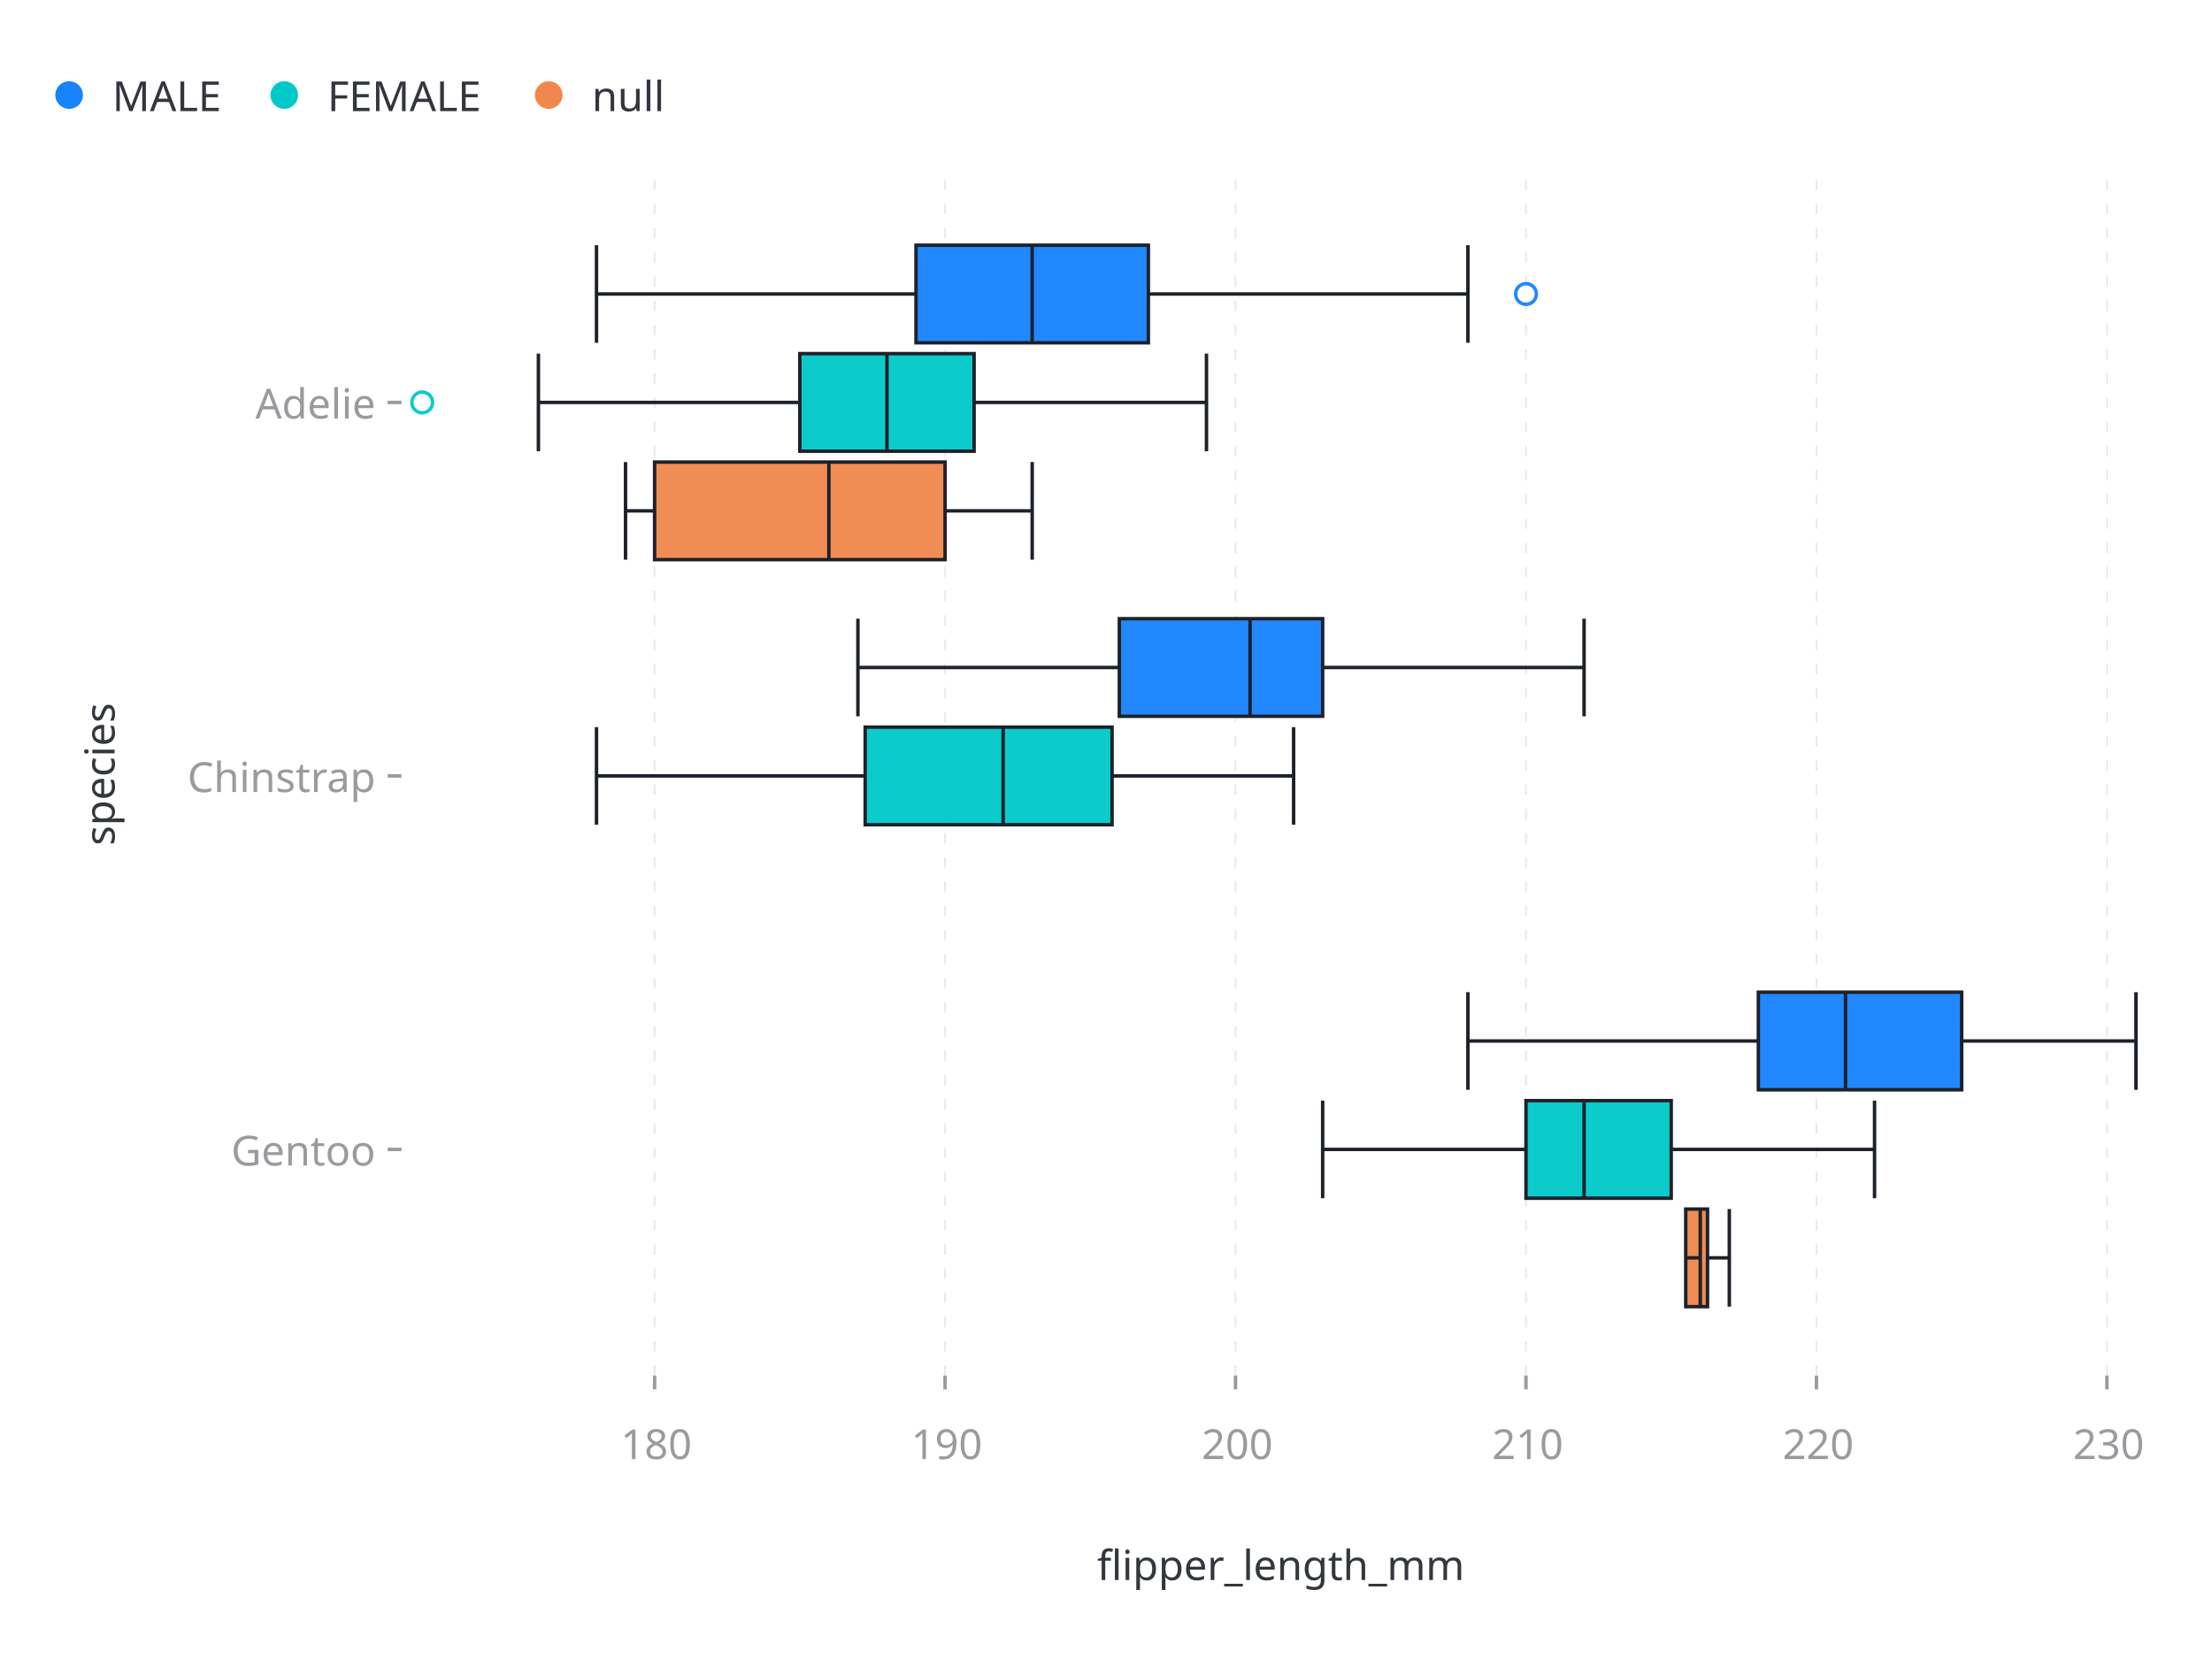
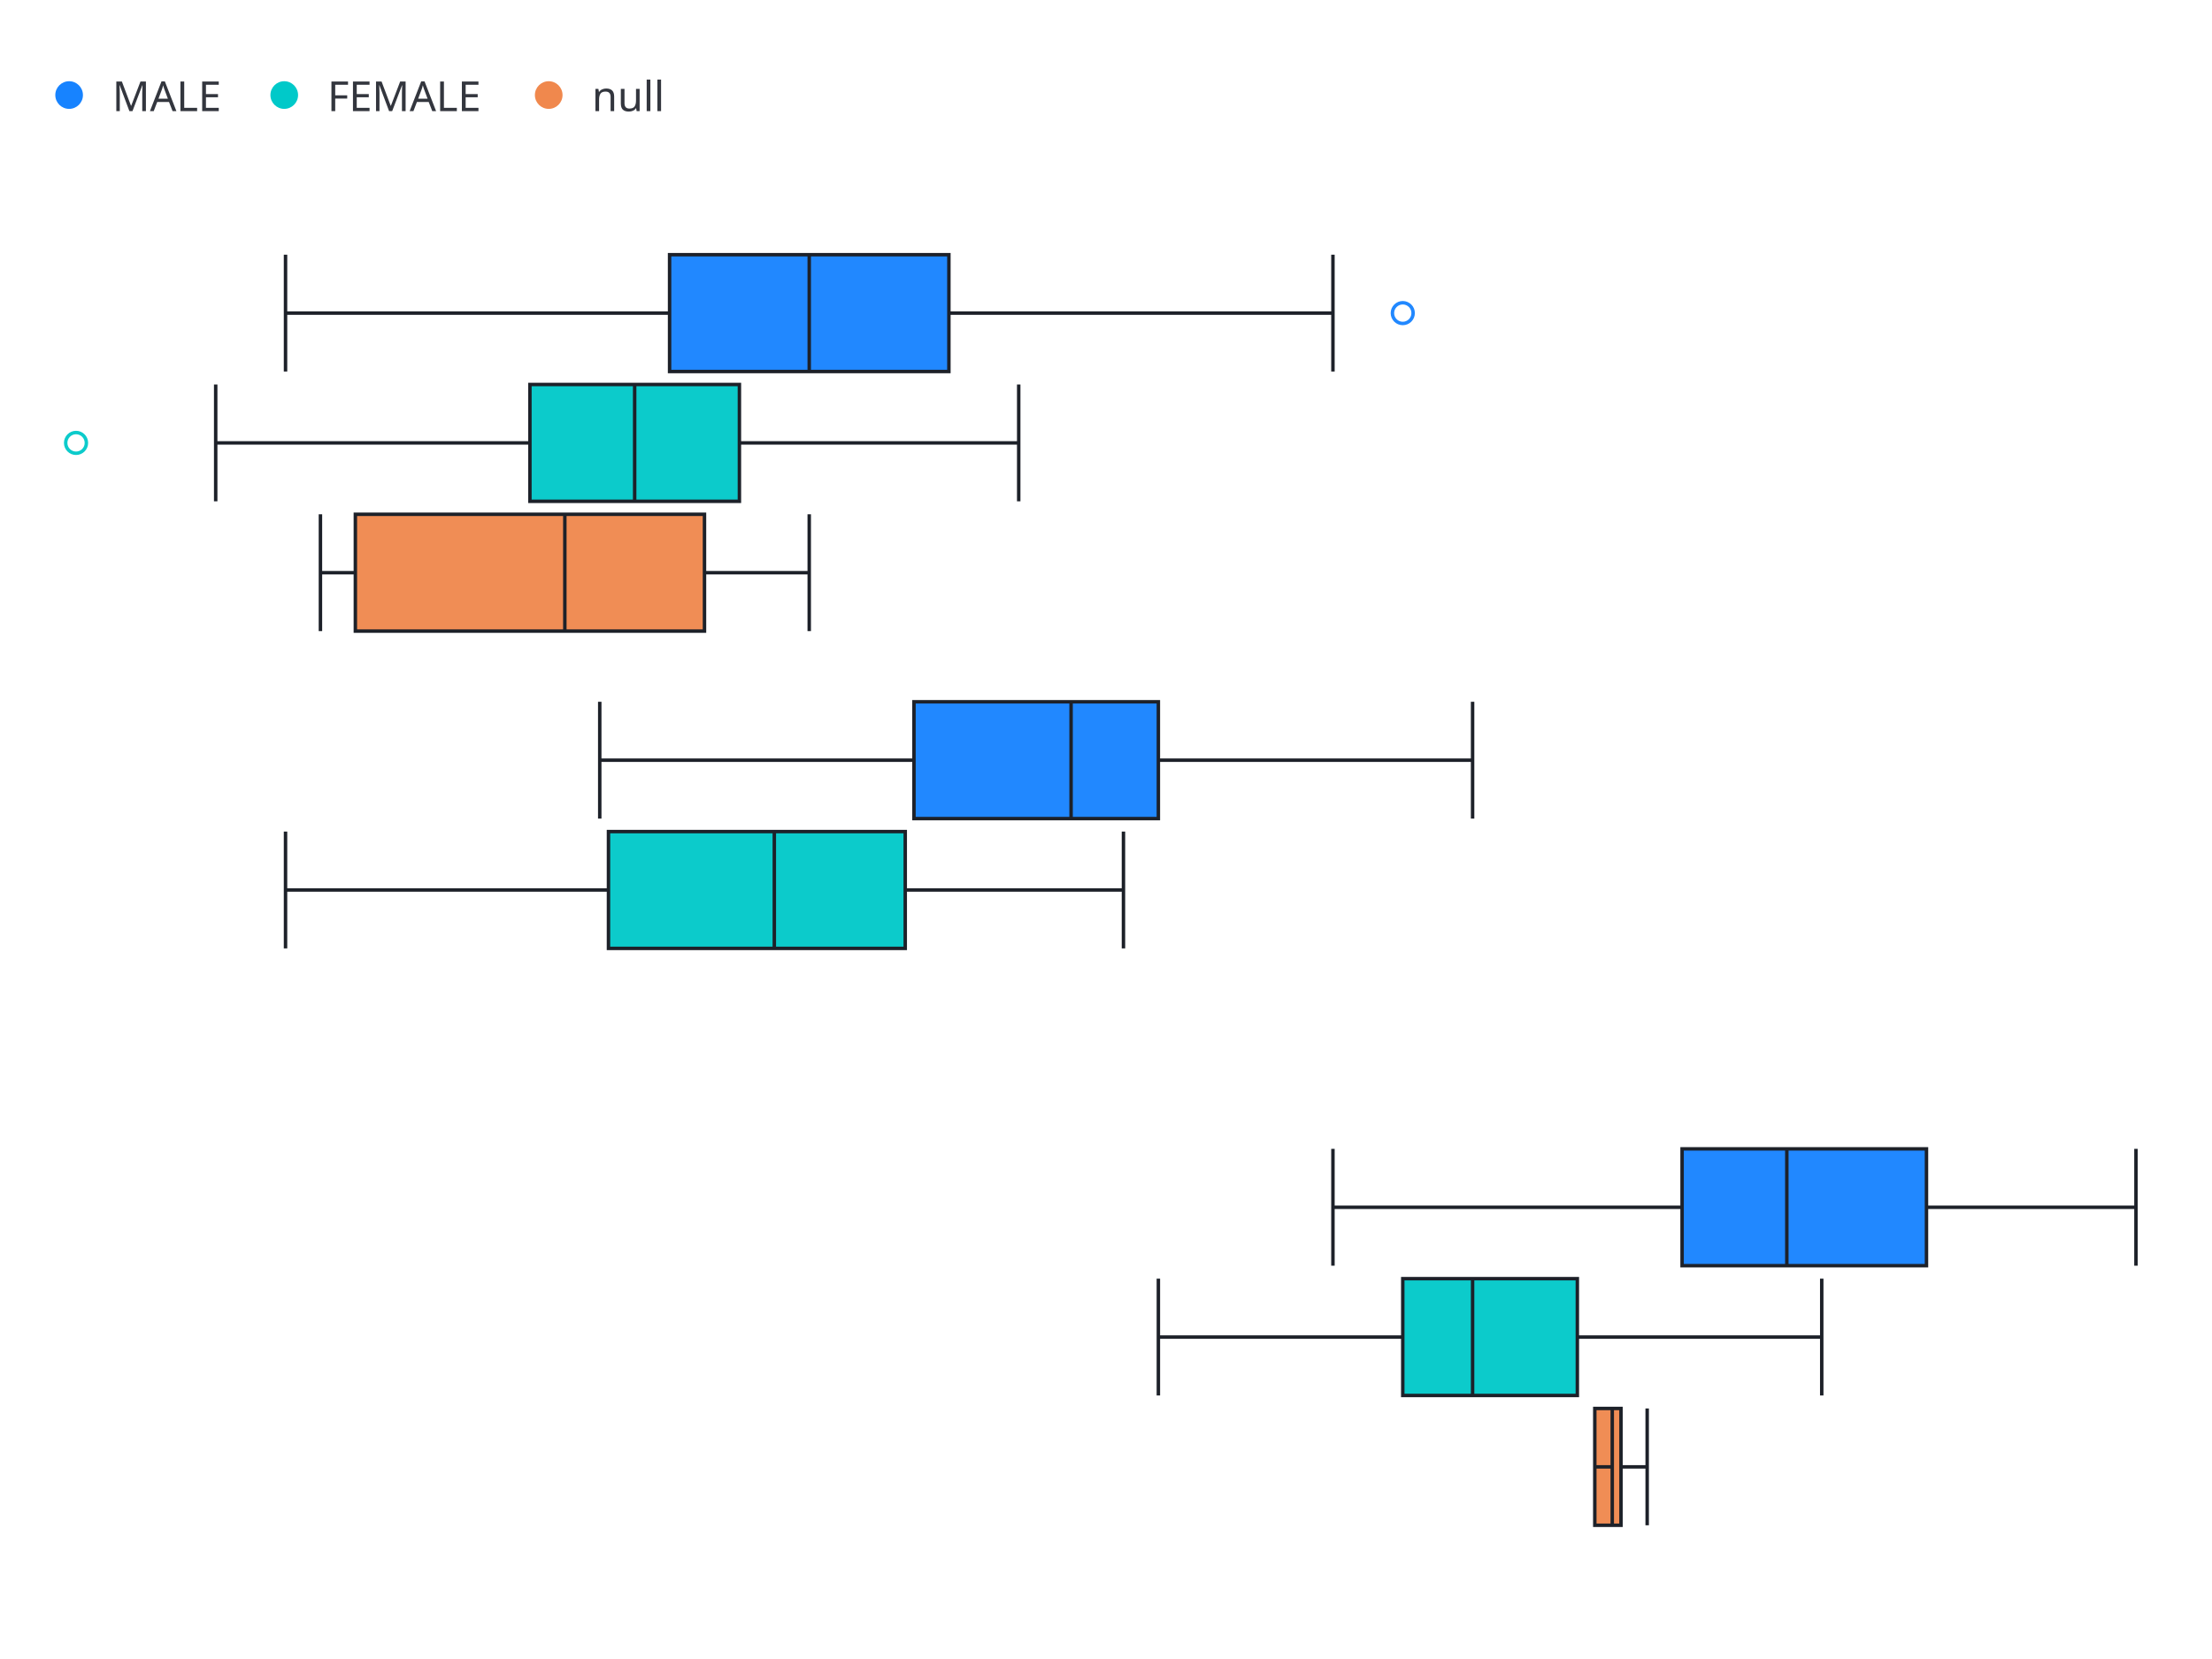
<svg xmlns="http://www.w3.org/2000/svg" width="640" height="480" style="background: transparent;" color-interpolation-filters="sRGB">
  <defs>
-     <clipPath transform="matrix(1,0,0,1,-16,-16)" id="clip-path-64-30">
-       <use href="#g-svg-64" transform="matrix(1,0,0,1,16,16)" />
+     <clipPath transform="matrix(1,0,0,1,-16,-16)" id="clip-path-51-17">
+       <use href="#g-svg-51" transform="matrix(1,0,0,1,16,16)" />
    </clipPath>
  </defs>
  <g id="g-svg-camera" transform="matrix(1,0,0,1,0,0)">
    <g id="g-root" fill="none" transform="matrix(1,0,0,1,0,0)">
-       <g id="g-svg-15" fill="none" transform="matrix(1,0,0,1,0,0)" class="view">
+       <g id="g-svg-4" fill="none" transform="matrix(1,0,0,1,0,0)" class="view">
        <g transform="matrix(1,0,0,1,0,0)">
-           <path id="g-svg-16" fill="rgba(0,0,0,0)" class="area" d="M 0,0 l 640,0 l 0,480 l-640 0 z" width="640" height="480" />
+           <path id="g-svg-5" fill="rgba(0,0,0,0)" class="area" d="M 0,0 l 640,0 l 0,480 l-640 0 z" width="640" height="480" />
        </g>
        <g transform="matrix(1,0,0,1,16,16)">
-           <path id="g-svg-17" fill="rgba(0,0,0,0)" class="area" d="M 0,0 l 608,0 l 0,448 l-608 0 z" width="608" height="448" />
+           <path id="g-svg-6" fill="rgba(0,0,0,0)" class="area" d="M 0,0 l 608,0 l 0,448 l-608 0 z" width="608" height="448" />
        </g>
-         <g transform="matrix(1,0,0,1,116.16,51)">
-           <path id="g-svg-18" fill="rgba(0,0,0,0)" class="area" d="M 0,0 l 507.84,0 l 0,347 l-507.84 0 z" width="507.84" height="347" />
+         <g transform="matrix(1,0,0,1,16,51)">
+           <path id="g-svg-7" fill="rgba(0,0,0,0)" class="area" d="M 0,0 l 608,0 l 0,413 l-608 0 z" width="608" height="413" />
        </g>
-         <g transform="matrix(1,0,0,1,122.16,57)">
-           <path id="g-svg-19" fill="rgba(0,0,0,0)" class="area" d="M 0,0 l 495.84,0 l 0,335 l-495.84 0 z" width="495.84" height="335" />
+         <g transform="matrix(1,0,0,1,22,57)">
+           <path id="g-svg-8" fill="rgba(0,0,0,0)" class="area" d="M 0,0 l 596,0 l 0,401 l-596 0 z" width="596" height="401" />
        </g>
-         <g id="g-svg-20" fill="none" transform="matrix(1,0,0,1,0,0)" class="component">
-           <g id="g-svg-23" fill="none" width="608" height="23" transform="matrix(1,0,0,1,16,16)">
-             <g id="g-svg-24" fill="none" class="legend-category" width="188.4" height="23" transform="matrix(1,0,0,1,0,0)">
-               <g id="g-svg-25" fill="none" transform="matrix(1,0,0,1,0,0)" class="legend-title-group">
-                 <g id="g-svg-26" fill="none" width="188.4" height="23" transform="matrix(1,0,0,1,0,0)" class="legend-title" />
+         <g id="g-svg-9" fill="none" transform="matrix(1,0,0,1,0,0)" class="component">
+           <g id="g-svg-10" fill="none" width="608" height="23" transform="matrix(1,0,0,1,16,16)">
+             <g id="g-svg-11" fill="none" class="legend-category" width="188.4" height="23" transform="matrix(1,0,0,1,0,0)">
+               <g id="g-svg-12" fill="none" transform="matrix(1,0,0,1,0,0)" class="legend-title-group">
+                 <g id="g-svg-13" fill="none" width="188.4" height="23" transform="matrix(1,0,0,1,0,0)" class="legend-title" />
              </g>
-               <g id="g-svg-27" fill="none" transform="matrix(1,0,0,1,0,0)" class="legend-items-group">
-                 <g id="g-svg-28" fill="none" width="188.4" height="23" transform="matrix(1,0,0,1,0,0)" class="legend-items">
-                   <g id="g-svg-29" fill="none" transform="matrix(1,0,0,1,0,0)" class="items-navigator">
-                     <g id="g-svg-30" fill="none" class="navigator-content-group" transform="matrix(1,0,0,1,0,0)" clip-path="url(#clip-path-64-30)">
-                       <g id="g-svg-31" fill="none" class="navigator-play-window" transform="matrix(1,0,0,1,0,0)">
-                         <g id="g-svg-57" fill="none" class="items-item-page" transform="matrix(1,0,0,1,0,0)">
-                           <g id="g-svg-33" fill="none" transform="matrix(1,0,0,1,0,0)" class="items-item" width="50.24" height="23">
-                             <g id="g-svg-39" fill="none" transform="matrix(1,0,0,1,0,0)" class="legend-category-item-background-group">
+               <g id="g-svg-14" fill="none" transform="matrix(1,0,0,1,0,0)" class="legend-items-group">
+                 <g id="g-svg-15" fill="none" width="188.4" height="23" transform="matrix(1,0,0,1,0,0)" class="legend-items">
+                   <g id="g-svg-16" fill="none" transform="matrix(1,0,0,1,0,0)" class="items-navigator">
+                     <g id="g-svg-17" fill="none" class="navigator-content-group" transform="matrix(1,0,0,1,0,0)" clip-path="url(#clip-path-51-17)">
+                       <g id="g-svg-18" fill="none" class="navigator-play-window" transform="matrix(1,0,0,1,0,0)">
+                         <g id="g-svg-44" fill="none" class="items-item-page" transform="matrix(1,0,0,1,0,0)">
+                           <g id="g-svg-20" fill="none" transform="matrix(1,0,0,1,0,0)" class="items-item" width="50.24" height="23">
+                             <g id="g-svg-26" fill="none" transform="matrix(1,0,0,1,0,0)" class="legend-category-item-background-group">
                              <g transform="matrix(1,0,0,1,0,0)">
-                                 <path id="g-svg-40" fill="rgba(0,0,0,0)" class="legend-category-item-background" d="M 0,0 l 50.24,0 l 0,23 l-50.24 0 z" width="50.24" height="23" visibility="visible" />
+                                 <path id="g-svg-27" fill="rgba(0,0,0,0)" class="legend-category-item-background" d="M 0,0 l 50.24,0 l 0,23 l-50.24 0 z" width="50.24" height="23" visibility="visible" />
                              </g>
                            </g>
-                             <g id="g-svg-34" fill="none" transform="matrix(0.5,0,0,0.5,4,11.5)" class="legend-category-item-marker-group">
+                             <g id="g-svg-21" fill="none" transform="matrix(0.5,0,0,0.5,4,11.5)" class="legend-category-item-marker-group">
                              <g transform="matrix(1,0,0,1,-8,-8)">
-                                 <path id="g-svg-35" fill="rgba(23,131,255,1)" d="M 0,8 A 8 8 0 1 0 16 8 A 8 8 0 1 0 0 8 Z" stroke-width="0" class="legend-category-item-marker" visibility="visible" />
+                                 <path id="g-svg-22" fill="rgba(23,131,255,1)" d="M 0,8 A 8 8 0 1 0 16 8 A 8 8 0 1 0 0 8 Z" stroke-width="0" class="legend-category-item-marker" visibility="visible" />
                              </g>
                            </g>
-                             <g id="g-svg-36" fill="none" transform="matrix(1,0,0,1,16,11.5)" class="legend-category-item-label-group">
+                             <g id="g-svg-23" fill="none" transform="matrix(1,0,0,1,16,11.5)" class="legend-category-item-label-group">
                              <g transform="matrix(1,0,0,1,0,0)">
-                                 <text id="g-svg-37" fill="rgba(29,33,41,1)" dominant-baseline="central" paint-order="stroke" dx="0.5" font-family="sans-serif" font-size="12" font-style="normal" font-variant="normal" font-weight="normal" stroke-width="1" text-anchor="left" class="legend-category-item-label" fill-opacity="0.9" visibility="visible">
+                                 <text id="g-svg-24" fill="rgba(29,33,41,1)" dominant-baseline="central" paint-order="stroke" dx="0.5" font-family="sans-serif" font-size="12" font-style="normal" font-variant="normal" font-weight="normal" stroke-width="1" text-anchor="left" class="legend-category-item-label" fill-opacity="0.9" visibility="visible">
                                  MALE
                                </text>
                              </g>
                            </g>
-                             <g id="g-svg-38" fill="none" transform="matrix(1,0,0,1,0,0)" class="legend-category-item-value-group" />
+                             <g id="g-svg-25" fill="none" transform="matrix(1,0,0,1,0,0)" class="legend-category-item-value-group" />
                          </g>
-                           <g id="g-svg-41" fill="none" transform="matrix(1,0,0,1,62.24,0)" class="items-item" width="64.52" height="23">
-                             <g id="g-svg-47" fill="none" transform="matrix(1,0,0,1,0,0)" class="legend-category-item-background-group">
+                           <g id="g-svg-28" fill="none" transform="matrix(1,0,0,1,62.24,0)" class="items-item" width="64.52" height="23">
+                             <g id="g-svg-34" fill="none" transform="matrix(1,0,0,1,0,0)" class="legend-category-item-background-group">
                              <g transform="matrix(1,0,0,1,0,0)">
-                                 <path id="g-svg-48" fill="rgba(0,0,0,0)" class="legend-category-item-background" d="M 0,0 l 64.52,0 l 0,23 l-64.52 0 z" width="64.52" height="23" visibility="visible" />
+                                 <path id="g-svg-35" fill="rgba(0,0,0,0)" class="legend-category-item-background" d="M 0,0 l 64.52,0 l 0,23 l-64.52 0 z" width="64.52" height="23" visibility="visible" />
                              </g>
                            </g>
-                             <g id="g-svg-42" fill="none" transform="matrix(0.5,0,0,0.5,4,11.5)" class="legend-category-item-marker-group">
+                             <g id="g-svg-29" fill="none" transform="matrix(0.5,0,0,0.5,4,11.5)" class="legend-category-item-marker-group">
                              <g transform="matrix(1,0,0,1,-8,-8)">
-                                 <path id="g-svg-43" fill="rgba(0,201,201,1)" d="M 0,8 A 8 8 0 1 0 16 8 A 8 8 0 1 0 0 8 Z" stroke-width="0" class="legend-category-item-marker" visibility="visible" />
+                                 <path id="g-svg-30" fill="rgba(0,201,201,1)" d="M 0,8 A 8 8 0 1 0 16 8 A 8 8 0 1 0 0 8 Z" stroke-width="0" class="legend-category-item-marker" visibility="visible" />
                              </g>
                            </g>
-                             <g id="g-svg-44" fill="none" transform="matrix(1,0,0,1,16,11.5)" class="legend-category-item-label-group">
+                             <g id="g-svg-31" fill="none" transform="matrix(1,0,0,1,16,11.5)" class="legend-category-item-label-group">
                              <g transform="matrix(1,0,0,1,0,0)">
-                                 <text id="g-svg-45" fill="rgba(29,33,41,1)" dominant-baseline="central" paint-order="stroke" dx="0.5" font-family="sans-serif" font-size="12" font-style="normal" font-variant="normal" font-weight="normal" stroke-width="1" text-anchor="left" class="legend-category-item-label" fill-opacity="0.9" visibility="visible">
+                                 <text id="g-svg-32" fill="rgba(29,33,41,1)" dominant-baseline="central" paint-order="stroke" dx="0.5" font-family="sans-serif" font-size="12" font-style="normal" font-variant="normal" font-weight="normal" stroke-width="1" text-anchor="left" class="legend-category-item-label" fill-opacity="0.9" visibility="visible">
                                  FEMALE
                                </text>
                              </g>
                            </g>
-                             <g id="g-svg-46" fill="none" transform="matrix(1,0,0,1,0,0)" class="legend-category-item-value-group" />
+                             <g id="g-svg-33" fill="none" transform="matrix(1,0,0,1,0,0)" class="legend-category-item-value-group" />
                          </g>
-                           <g id="g-svg-49" fill="none" transform="matrix(1,0,0,1,138.76,0)" class="items-item" width="37.64" height="23">
-                             <g id="g-svg-55" fill="none" transform="matrix(1,0,0,1,0,0)" class="legend-category-item-background-group">
+                           <g id="g-svg-36" fill="none" transform="matrix(1,0,0,1,138.76,0)" class="items-item" width="37.64" height="23">
+                             <g id="g-svg-42" fill="none" transform="matrix(1,0,0,1,0,0)" class="legend-category-item-background-group">
                              <g transform="matrix(1,0,0,1,0,0)">
-                                 <path id="g-svg-56" fill="rgba(0,0,0,0)" class="legend-category-item-background" d="M 0,0 l 37.64,0 l 0,23 l-37.64 0 z" width="37.64" height="23" visibility="visible" />
+                                 <path id="g-svg-43" fill="rgba(0,0,0,0)" class="legend-category-item-background" d="M 0,0 l 37.64,0 l 0,23 l-37.64 0 z" width="37.64" height="23" visibility="visible" />
                              </g>
                            </g>
-                             <g id="g-svg-50" fill="none" transform="matrix(0.5,0,0,0.5,4,11.5)" class="legend-category-item-marker-group">
+                             <g id="g-svg-37" fill="none" transform="matrix(0.5,0,0,0.5,4,11.5)" class="legend-category-item-marker-group">
                              <g transform="matrix(1,0,0,1,-8,-8)">
-                                 <path id="g-svg-51" fill="rgba(240,136,77,1)" d="M 0,8 A 8 8 0 1 0 16 8 A 8 8 0 1 0 0 8 Z" stroke-width="0" class="legend-category-item-marker" visibility="visible" />
+                                 <path id="g-svg-38" fill="rgba(240,136,77,1)" d="M 0,8 A 8 8 0 1 0 16 8 A 8 8 0 1 0 0 8 Z" stroke-width="0" class="legend-category-item-marker" visibility="visible" />
                              </g>
                            </g>
-                             <g id="g-svg-52" fill="none" transform="matrix(1,0,0,1,16,11.5)" class="legend-category-item-label-group">
+                             <g id="g-svg-39" fill="none" transform="matrix(1,0,0,1,16,11.5)" class="legend-category-item-label-group">
                              <g transform="matrix(1,0,0,1,0,0)">
-                                 <text id="g-svg-53" fill="rgba(29,33,41,1)" dominant-baseline="central" paint-order="stroke" dx="0.5" font-family="sans-serif" font-size="12" font-style="normal" font-variant="normal" font-weight="normal" stroke-width="1" text-anchor="left" class="legend-category-item-label" fill-opacity="0.9" visibility="visible">
+                                 <text id="g-svg-40" fill="rgba(29,33,41,1)" dominant-baseline="central" paint-order="stroke" dx="0.5" font-family="sans-serif" font-size="12" font-style="normal" font-variant="normal" font-weight="normal" stroke-width="1" text-anchor="left" class="legend-category-item-label" fill-opacity="0.9" visibility="visible">
                                  null
                                </text>
                              </g>
                            </g>
-                             <g id="g-svg-54" fill="none" transform="matrix(1,0,0,1,0,0)" class="legend-category-item-value-group" />
+                             <g id="g-svg-41" fill="none" transform="matrix(1,0,0,1,0,0)" class="legend-category-item-value-group" />
                          </g>
                        </g>
                      </g>
                    </g>
-                     <g id="g-svg-32" fill="none" transform="matrix(1,0,0,1,0,0)" class="navigator-controller" />
+                     <g id="g-svg-19" fill="none" transform="matrix(1,0,0,1,0,0)" class="navigator-controller" />
                    <g transform="matrix(1,0,0,1,0,0)">
-                       <path id="g-svg-64" fill="none" d="M 0,0 l 176.4,0 l 0,23 l-176.4 0 z" class="navigator-clip-path" width="176.4" height="23" />
+                       <path id="g-svg-51" fill="none" d="M 0,0 l 176.4,0 l 0,23 l-176.4 0 z" class="navigator-clip-path" width="176.4" height="23" />
                    </g>
                  </g>
                </g>
              </g>
            </g>
          </g>
        </g>
-         <g id="g-svg-21" fill="none" transform="matrix(1,0,0,1,0,0)" class="component">
-           <g id="g-svg-65" fill="none" class="axis" transform="matrix(1,0,0,1,0,0)">
-             <g id="g-svg-66" fill="none" transform="matrix(1,0,0,1,0,0)" class="axis-grid-group" />
-             <g id="g-svg-67" fill="none" transform="matrix(1,0,0,1,0,0)" class="axis-main-group">
-               <g id="g-svg-68" fill="none" transform="matrix(1,0,0,1,0,0)" class="axis-line-group">
-                 <g transform="matrix(1,0,0,1,116.16,51)">
-                   <line id="g-svg-69" fill="none" x1="0" y1="347" x2="0" y2="0" class="axis-line axis-line" stroke-width="0.5" stroke="rgba(29,33,41,1)" stroke-opacity="0.45" opacity="0" />
-                 </g>
-               </g>
-               <g id="g-svg-70" fill="none" transform="matrix(1,0,0,1,0,0)" class="axis-tick-group">
-                 <g id="g-svg-71" fill="none" transform="matrix(1,0,0,1,116.16,116.4355)" class="axis-tick">
-                   <g transform="matrix(1,0,0,1,-4,0)">
-                     <line id="g-svg-74" fill="none" x1="4" y1="0" x2="0" y2="0" class="axis-tick-item" stroke-width="1" stroke="rgba(29,33,41,1)" opacity="0.45" />
-                   </g>
-                 </g>
-                 <g id="g-svg-72" fill="none" transform="matrix(1,0,0,1,116.16,224.5)" class="axis-tick">
-                   <g transform="matrix(1,0,0,1,-4,0)">
-                     <line id="g-svg-75" fill="none" x1="4" y1="0" x2="0" y2="0" class="axis-tick-item" stroke-width="1" stroke="rgba(29,33,41,1)" opacity="0.45" />
-                   </g>
-                 </g>
-                 <g id="g-svg-73" fill="none" transform="matrix(1,0,0,1,116.16,332.5645)" class="axis-tick">
-                   <g transform="matrix(1,0,0,1,-4,0)">
-                     <line id="g-svg-76" fill="none" x1="4" y1="0" x2="0" y2="0" class="axis-tick-item" stroke-width="1" stroke="rgba(29,33,41,1)" opacity="0.45" />
-                   </g>
-                 </g>
-               </g>
-               <g id="g-svg-77" fill="none" transform="matrix(1,0,0,1,0,0)" class="axis-label-group">
-                 <g id="g-svg-78" fill="none" transform="matrix(1,0,0,1,108.16,116.4355)" class="axis-label">
-                   <g transform="matrix(1,0,0,1,0,0)">
-                     <text id="g-svg-81" fill="rgba(29,33,41,1)" dominant-baseline="central" paint-order="stroke" dx="0.5" font-family="sans-serif" font-size="12" font-style="normal" font-variant="normal" font-weight="normal" stroke-width="1" text-anchor="end" class="axis-label-item" opacity="0.45" visibility="visible">
-                       Adelie
-                     </text>
-                   </g>
-                 </g>
-                 <g id="g-svg-79" fill="none" transform="matrix(1,0,0,1,108.16,224.5)" class="axis-label">
-                   <g transform="matrix(1,0,0,1,0,0)">
-                     <text id="g-svg-82" fill="rgba(29,33,41,1)" dominant-baseline="central" paint-order="stroke" dx="0.5" font-family="sans-serif" font-size="12" font-style="normal" font-variant="normal" font-weight="normal" stroke-width="1" text-anchor="end" class="axis-label-item" opacity="0.45" visibility="visible">
-                       Chinstrap
-                     </text>
-                   </g>
-                 </g>
-                 <g id="g-svg-80" fill="none" transform="matrix(1,0,0,1,108.16,332.5645)" class="axis-label">
-                   <g transform="matrix(1,0,0,1,0,0)">
-                     <text id="g-svg-83" fill="rgba(29,33,41,1)" dominant-baseline="central" paint-order="stroke" dx="0.5" font-family="sans-serif" font-size="12" font-style="normal" font-variant="normal" font-weight="normal" stroke-width="1" text-anchor="end" class="axis-label-item" opacity="0.45" visibility="visible">
-                       Gentoo
-                     </text>
-                   </g>
-                 </g>
-               </g>
+         <g transform="matrix(1,0,0,1,16,51)">
+           <path id="g-svg-52" fill="rgba(0,0,0,0)" class="plot" d="M 0,0 l 608,0 l 0,413 l-608 0 z" width="608" height="413" />
+           <g id="g-svg-53" fill="none" transform="matrix(1,0,0,1,0,0)" class="main-layer">
+             <g transform="matrix(1,0,0,1,66.61017,22.69095)">
+               <path id="g-svg-56" fill="rgba(23,131,255,1)" d="M 303.051,0 L 303.051,33.799 M 303.051,16.9 L 191.932,16.9 M 191.932,0 L 191.932,33.799 L 111.119,33.799 L 111.119,0 Z M 151.525,0 L 151.525,33.799 M 111.119,16.9 L 0,16.9 M 0,0 L 0,33.799" fill-opacity="0.95" stroke-width="1" stroke="rgba(29,33,41,1)" class="element" />
            </g>
-             <g id="g-svg-84" fill="none" transform="matrix(1,0,0,1,17,224.5)" class="axis-title-group">
-               <g transform="matrix(0,-1,1,0,11.5,0)">
-                 <text id="g-svg-85" fill="rgba(29,33,41,1)" dominant-baseline="central" paint-order="stroke" dx="0.5" font-family="sans-serif" font-size="12" font-style="normal" font-variant="normal" font-weight="normal" stroke-width="1" text-anchor="middle" class="axis-title" opacity="0.9">
-                   species
-                 </text>
-               </g>
+             <g transform="matrix(1,0,0,1,46.40678,60.24558)">
+               <path id="g-svg-57" fill="rgba(0,201,201,1)" d="M 232.339,0 L 232.339,33.799 M 232.339,16.9 L 151.525,16.9 M 151.525,0 L 151.525,33.799 L 90.915,33.799 L 90.915,0 Z M 121.22,0 L 121.22,33.799 M 90.915,16.9 L 0,16.9 M 0,0 L 0,33.799" fill-opacity="0.95" stroke-width="1" stroke="rgba(29,33,41,1)" class="element" />
+             </g>
+             <g transform="matrix(1,0,0,1,76.71186,97.80021)">
+               <path id="g-svg-58" fill="rgba(240,136,77,1)" d="M 141.424,0 L 141.424,33.799 M 141.424,16.9 L 111.119,16.9 M 111.119,0 L 111.119,33.799 L 10.102,33.799 L 10.102,0 Z M 70.712,0 L 70.712,33.799 M 10.102,16.9 L 0,16.9 M 0,0 L 0,33.799" fill-opacity="0.95" stroke-width="1" stroke="rgba(29,33,41,1)" class="element" />
+             </g>
+             <g transform="matrix(1,0,0,1,66.61017,189.6004)">
+               <path id="g-svg-59" fill="rgba(0,201,201,1)" d="M 242.441,0 L 242.441,33.799 M 242.441,16.9 L 179.305,16.9 M 179.305,0 L 179.305,33.799 L 93.441,33.799 L 93.441,0 Z M 141.424,0 L 141.424,33.799 M 93.441,16.9 L 0,16.9 M 0,0 L 0,33.799" fill-opacity="0.95" stroke-width="1" stroke="rgba(29,33,41,1)" class="element" />
+             </g>
+             <g transform="matrix(1,0,0,1,157.5254,152.0458)">
+               <path id="g-svg-60" fill="rgba(23,131,255,1)" d="M 252.542,0 L 252.542,33.799 M 252.542,16.9 L 161.627,16.9 M 161.627,0 L 161.627,33.799 L 90.915,33.799 L 90.915,0 Z M 136.373,0 L 136.373,33.799 M 90.915,16.9 L 0,16.9 M 0,0 L 0,33.799" fill-opacity="0.95" stroke-width="1" stroke="rgba(29,33,41,1)" class="element" />
+             </g>
+             <g transform="matrix(1,0,0,1,319.1526,318.9553)">
+               <path id="g-svg-61" fill="rgba(0,201,201,1)" d="M 191.932,0 L 191.932,33.799 M 191.932,16.9 L 121.22,16.9 M 121.22,0 L 121.22,33.799 L 70.712,33.799 L 70.712,0 Z M 90.915,0 L 90.915,33.799 M 70.712,16.9 L 0,16.9 M 0,0 L 0,33.799" fill-opacity="0.95" stroke-width="1" stroke="rgba(29,33,41,1)" class="element" />
+             </g>
+             <g transform="matrix(1,0,0,1,369.661,281.4006)">
+               <path id="g-svg-62" fill="rgba(23,131,255,1)" d="M 232.339,0 L 232.339,33.799 M 232.339,16.9 L 171.729,16.9 M 171.729,0 L 171.729,33.799 L 101.017,33.799 L 101.017,0 Z M 131.322,0 L 131.322,33.799 M 101.017,16.9 L 0,16.9 M 0,0 L 0,33.799" fill-opacity="0.95" stroke-width="1" stroke="rgba(29,33,41,1)" class="element" />
+             </g>
+             <g transform="matrix(1,0,0,1,445.4237,356.5099)">
+               <path id="g-svg-63" fill="rgba(240,136,77,1)" d="M 15.153,0 L 15.153,33.799 M 15.153,16.9 L 7.576,16.9 M 7.576,0 L 7.576,33.799 L 0,33.799 L 0,0 Z M 5.051,0 L 5.051,33.799 M 0,16.9 L 5.051,16.9 M 5.051,0 L 5.051,33.799" fill-opacity="0.95" stroke-width="1" stroke="rgba(29,33,41,1)" class="element" />
            </g>
          </g>
-         </g>
-         <g id="g-svg-22" fill="none" transform="matrix(1,0,0,1,0,0)" class="component">
-           <g id="g-svg-87" fill="none" class="axis" transform="matrix(1,0,0,1,0,0)">
-             <g id="g-svg-88" fill="none" transform="matrix(1,0,0,1,0,0)" class="axis-grid-group">
-               <g id="g-svg-89" fill="none" transform="matrix(1,0,0,1,0,0)" class="axis-grid">
-                 <g id="g-svg-90" fill="none" transform="matrix(1,0,0,1,0,0)" class="grid-line-group">
-                   <g transform="matrix(1,0,0,1,189.3925,51)">
-                     <path id="g-svg-92" fill="none" class="grid-line" stroke="rgba(29,33,41,1)" stroke-width="0.5" stroke-dasharray="3,4" d="M 0,347 L 0,0" stroke-opacity="0.1" />
-                   </g>
-                   <g transform="matrix(1,0,0,1,273.4332,51)">
-                     <path id="g-svg-93" fill="none" class="grid-line" stroke="rgba(29,33,41,1)" stroke-width="0.5" stroke-dasharray="3,4" d="M 0,347 L 0,0" stroke-opacity="0.1" />
-                   </g>
-                   <g transform="matrix(1,0,0,1,357.4739,51)">
-                     <path id="g-svg-94" fill="none" class="grid-line" stroke="rgba(29,33,41,1)" stroke-width="0.5" stroke-dasharray="3,4" d="M 0,347 L 0,0" stroke-opacity="0.1" />
-                   </g>
-                   <g transform="matrix(1,0,0,1,441.5146,51)">
-                     <path id="g-svg-95" fill="none" class="grid-line" stroke="rgba(29,33,41,1)" stroke-width="0.5" stroke-dasharray="3,4" d="M 0,347 L 0,0" stroke-opacity="0.1" />
-                   </g>
-                   <g transform="matrix(1,0,0,1,525.5552,51)">
-                     <path id="g-svg-96" fill="none" class="grid-line" stroke="rgba(29,33,41,1)" stroke-width="0.5" stroke-dasharray="3,4" d="M 0,347 L 0,0" stroke-opacity="0.1" />
-                   </g>
-                   <g transform="matrix(1,0,0,1,609.5959,51)">
-                     <path id="g-svg-97" fill="none" class="grid-line" stroke="rgba(29,33,41,1)" stroke-width="0.5" stroke-dasharray="3,4" d="M 0,347 L 0,0" stroke-opacity="0.1" />
-                   </g>
-                 </g>
-                 <g id="g-svg-91" fill="none" transform="matrix(1,0,0,1,0,0)" class="grid-region-group" />
-               </g>
+           <g id="g-svg-54" fill="none" transform="matrix(1,0,0,1,0,0)" class="main-layer">
+             <g transform="matrix(1,0,0,1,3,74.14516)">
+               <path id="g-svg-64" fill="rgba(0,0,0,0)" d="M 0,3 A 3 3 0 1 0 6 3 A 3 3 0 1 0 0 3 Z" r="3" stroke-opacity="0.95" stroke-width="1" stroke="rgba(0,201,201,1)" class="element" />
            </g>
-             <g id="g-svg-98" fill="none" transform="matrix(1,0,0,1,0,0)" class="axis-main-group">
-               <g id="g-svg-99" fill="none" transform="matrix(1,0,0,1,0,0)" class="axis-line-group">
-                 <g transform="matrix(1,0,0,1,116.16,398)">
-                   <line id="g-svg-100" fill="none" x1="0" y1="0" x2="507.84" y2="0" class="axis-line axis-line" stroke-width="0.5" stroke="rgba(29,33,41,1)" stroke-opacity="0.45" opacity="0" />
-                 </g>
-               </g>
-               <g id="g-svg-101" fill="none" transform="matrix(1,0,0,1,0,0)" class="axis-tick-group">
-                 <g id="g-svg-102" fill="none" transform="matrix(1,0,0,1,189.3925,398)" class="axis-tick">
-                   <g transform="matrix(1,0,0,1,0,0)">
-                     <line id="g-svg-108" fill="none" x1="0" y1="0" x2="0" y2="4" class="axis-tick-item" stroke-width="1" stroke="rgba(29,33,41,1)" opacity="0.45" />
-                   </g>
-                 </g>
-                 <g id="g-svg-103" fill="none" transform="matrix(1,0,0,1,273.4332,398)" class="axis-tick">
-                   <g transform="matrix(1,0,0,1,0,0)">
-                     <line id="g-svg-109" fill="none" x1="0" y1="0" x2="0" y2="4" class="axis-tick-item" stroke-width="1" stroke="rgba(29,33,41,1)" opacity="0.45" />
-                   </g>
-                 </g>
-                 <g id="g-svg-104" fill="none" transform="matrix(1,0,0,1,357.4739,398)" class="axis-tick">
-                   <g transform="matrix(1,0,0,1,0,0)">
-                     <line id="g-svg-110" fill="none" x1="0" y1="0" x2="0" y2="4" class="axis-tick-item" stroke-width="1" stroke="rgba(29,33,41,1)" opacity="0.45" />
-                   </g>
-                 </g>
-                 <g id="g-svg-105" fill="none" transform="matrix(1,0,0,1,441.5146,398)" class="axis-tick">
-                   <g transform="matrix(1,0,0,1,0,0)">
-                     <line id="g-svg-111" fill="none" x1="0" y1="0" x2="0" y2="4" class="axis-tick-item" stroke-width="1" stroke="rgba(29,33,41,1)" opacity="0.45" />
-                   </g>
-                 </g>
-                 <g id="g-svg-106" fill="none" transform="matrix(1,0,0,1,525.5552,398)" class="axis-tick">
-                   <g transform="matrix(1,0,0,1,0,0)">
-                     <line id="g-svg-112" fill="none" x1="0" y1="0" x2="0" y2="4" class="axis-tick-item" stroke-width="1" stroke="rgba(29,33,41,1)" opacity="0.45" />
-                   </g>
-                 </g>
-                 <g id="g-svg-107" fill="none" transform="matrix(1,0,0,1,609.5959,398)" class="axis-tick">
-                   <g transform="matrix(1,0,0,1,0,0)">
-                     <line id="g-svg-113" fill="none" x1="0" y1="0" x2="0" y2="4" class="axis-tick-item" stroke-width="1" stroke="rgba(29,33,41,1)" opacity="0.45" />
-                   </g>
-                 </g>
-               </g>
-               <g id="g-svg-114" fill="none" transform="matrix(1,0,0,1,0,0)" class="axis-label-group">
-                 <g id="g-svg-115" fill="none" transform="matrix(1,0,0,1,189.3925,406)" class="axis-label">
-                   <g transform="matrix(1,0,0,1,0,0)">
-                     <text id="g-svg-121" fill="rgba(29,33,41,1)" dominant-baseline="central" paint-order="stroke" dx="0.5" font-family="sans-serif" font-size="12" font-style="normal" font-variant="normal" font-weight="normal" stroke-width="1" text-anchor="middle" class="axis-label-item" dy="11.5px" opacity="0.45" visibility="visible">
-                       180
-                     </text>
-                   </g>
-                 </g>
-                 <g id="g-svg-116" fill="none" transform="matrix(1,0,0,1,273.4332,406)" class="axis-label">
-                   <g transform="matrix(1,0,0,1,0,0)">
-                     <text id="g-svg-122" fill="rgba(29,33,41,1)" dominant-baseline="central" paint-order="stroke" dx="0.5" font-family="sans-serif" font-size="12" font-style="normal" font-variant="normal" font-weight="normal" stroke-width="1" text-anchor="middle" class="axis-label-item" dy="11.5px" opacity="0.45" visibility="visible">
-                       190
-                     </text>
-                   </g>
-                 </g>
-                 <g id="g-svg-117" fill="none" transform="matrix(1,0,0,1,357.4739,406)" class="axis-label">
-                   <g transform="matrix(1,0,0,1,0,0)">
-                     <text id="g-svg-123" fill="rgba(29,33,41,1)" dominant-baseline="central" paint-order="stroke" dx="0.5" font-family="sans-serif" font-size="12" font-style="normal" font-variant="normal" font-weight="normal" stroke-width="1" text-anchor="middle" class="axis-label-item" dy="11.5px" opacity="0.45" visibility="visible">
-                       200
-                     </text>
-                   </g>
-                 </g>
-                 <g id="g-svg-118" fill="none" transform="matrix(1,0,0,1,441.5146,406)" class="axis-label">
-                   <g transform="matrix(1,0,0,1,0,0)">
-                     <text id="g-svg-124" fill="rgba(29,33,41,1)" dominant-baseline="central" paint-order="stroke" dx="0.5" font-family="sans-serif" font-size="12" font-style="normal" font-variant="normal" font-weight="normal" stroke-width="1" text-anchor="middle" class="axis-label-item" dy="11.5px" opacity="0.45" visibility="visible">
-                       210
-                     </text>
-                   </g>
-                 </g>
-                 <g id="g-svg-119" fill="none" transform="matrix(1,0,0,1,525.5552,406)" class="axis-label">
-                   <g transform="matrix(1,0,0,1,0,0)">
-                     <text id="g-svg-125" fill="rgba(29,33,41,1)" dominant-baseline="central" paint-order="stroke" dx="0.5" font-family="sans-serif" font-size="12" font-style="normal" font-variant="normal" font-weight="normal" stroke-width="1" text-anchor="middle" class="axis-label-item" dy="11.5px" opacity="0.45" visibility="visible">
-                       220
-                     </text>
-                   </g>
-                 </g>
-                 <g id="g-svg-120" fill="none" transform="matrix(1,0,0,1,609.5959,406)" class="axis-label">
-                   <g transform="matrix(1,0,0,1,0,0)">
-                     <text id="g-svg-126" fill="rgba(29,33,41,1)" dominant-baseline="central" paint-order="stroke" dx="0.5" font-family="sans-serif" font-size="12" font-style="normal" font-variant="normal" font-weight="normal" stroke-width="1" text-anchor="middle" class="axis-label-item" dy="11.5px" opacity="0.45" visibility="visible">
-                       230
-                     </text>
-                   </g>
-                 </g>
-               </g>
-             </g>
-             <g id="g-svg-127" fill="none" transform="matrix(1,0,0,1,370.08,464)" class="axis-title-group">
-               <g transform="matrix(1,0,0,1,0,0)">
-                 <text id="g-svg-128" fill="rgba(29,33,41,1)" dominant-baseline="central" paint-order="stroke" dx="0.5" font-family="sans-serif" font-size="12" font-style="normal" font-variant="normal" font-weight="normal" stroke-width="1" text-anchor="middle" class="axis-title" dy="-11.5px" opacity="0.9">
-                   flipper_length_mm
-                 </text>
-               </g>
+             <g transform="matrix(1,0,0,1,386.8644,36.59053)">
+               <path id="g-svg-65" fill="rgba(0,0,0,0)" d="M 0,3 A 3 3 0 1 0 6 3 A 3 3 0 1 0 0 3 Z" r="3" stroke-opacity="0.95" stroke-width="1" stroke="rgba(23,131,255,1)" class="element" />
            </g>
          </g>
-         </g>
-         <g transform="matrix(1,0,0,1,116.16,51)">
-           <path id="g-svg-130" fill="rgba(0,0,0,0)" class="plot" d="M 0,0 l 507.84,0 l 0,347 l-507.84 0 z" width="507.84" height="347" />
-           <g id="g-svg-131" fill="none" transform="matrix(1,0,0,1,0,0)" class="main-layer">
-             <g transform="matrix(1,0,0,1,56.42441,19.94381)">
-               <path id="g-svg-134" fill="rgba(23,131,255,1)" d="M 252.122,0 L 252.122,28.236 M 252.122,14.118 L 159.677,14.118 M 159.677,0 L 159.677,28.236 L 92.445,28.236 L 92.445,0 Z M 126.061,0 L 126.061,28.236 M 92.445,14.118 L 0,14.118 M 0,0 L 0,28.236" fill-opacity="0.95" stroke-width="1" stroke="rgba(29,33,41,1)" class="element" />
-             </g>
-             <g transform="matrix(1,0,0,1,39.61627,51.31738)">
-               <path id="g-svg-135" fill="rgba(0,201,201,1)" d="M 193.294,0 L 193.294,28.236 M 193.294,14.118 L 126.061,14.118 M 126.061,0 L 126.061,28.236 L 75.637,28.236 L 75.637,0 Z M 100.849,0 L 100.849,28.236 M 75.637,14.118 L 0,14.118 M 0,0 L 0,28.236" fill-opacity="0.95" stroke-width="1" stroke="rgba(29,33,41,1)" class="element" />
-             </g>
-             <g transform="matrix(1,0,0,1,64.82848,82.69095)">
-               <path id="g-svg-136" fill="rgba(240,136,77,1)" d="M 117.657,0 L 117.657,28.236 M 117.657,14.118 L 92.445,14.118 M 92.445,0 L 92.445,28.236 L 8.404,28.236 L 8.404,0 Z M 58.828,0 L 58.828,28.236 M 8.404,14.118 L 0,14.118 M 0,0 L 0,28.236" fill-opacity="0.95" stroke-width="1" stroke="rgba(29,33,41,1)" class="element" />
-             </g>
-             <g transform="matrix(1,0,0,1,56.42441,159.3819)">
-               <path id="g-svg-137" fill="rgba(0,201,201,1)" d="M 201.698,0 L 201.698,28.236 M 201.698,14.118 L 149.172,14.118 M 149.172,0 L 149.172,28.236 L 77.738,28.236 L 77.738,0 Z M 117.657,0 L 117.657,28.236 M 77.738,14.118 L 0,14.118 M 0,0 L 0,28.236" fill-opacity="0.95" stroke-width="1" stroke="rgba(29,33,41,1)" class="element" />
-             </g>
-             <g transform="matrix(1,0,0,1,132.061,128.0083)">
-               <path id="g-svg-138" fill="rgba(23,131,255,1)" d="M 210.102,0 L 210.102,28.236 M 210.102,14.118 L 134.465,14.118 M 134.465,0 L 134.465,28.236 L 75.637,28.236 L 75.637,0 Z M 113.455,0 L 113.455,28.236 M 75.637,14.118 L 0,14.118 M 0,0 L 0,28.236" fill-opacity="0.95" stroke-width="1" stroke="rgba(29,33,41,1)" class="element" />
-             </g>
-             <g transform="matrix(1,0,0,1,266.5261,267.4464)">
-               <path id="g-svg-139" fill="rgba(0,201,201,1)" d="M 159.677,0 L 159.677,28.236 M 159.677,14.118 L 100.849,14.118 M 100.849,0 L 100.849,28.236 L 58.828,28.236 L 58.828,0 Z M 75.637,0 L 75.637,28.236 M 58.828,14.118 L 0,14.118 M 0,0 L 0,28.236" fill-opacity="0.95" stroke-width="1" stroke="rgba(29,33,41,1)" class="element" />
-             </g>
-             <g transform="matrix(1,0,0,1,308.5464,236.0728)">
-               <path id="g-svg-140" fill="rgba(23,131,255,1)" d="M 193.294,0 L 193.294,28.236 M 193.294,14.118 L 142.869,14.118 M 142.869,0 L 142.869,28.236 L 84.041,28.236 L 84.041,0 Z M 109.253,0 L 109.253,28.236 M 84.041,14.118 L 0,14.118 M 0,0 L 0,28.236" fill-opacity="0.95" stroke-width="1" stroke="rgba(29,33,41,1)" class="element" />
-             </g>
-             <g transform="matrix(1,0,0,1,371.5769,298.82)">
-               <path id="g-svg-141" fill="rgba(240,136,77,1)" d="M 12.606,0 L 12.606,28.236 M 12.606,14.118 L 6.303,14.118 M 6.303,0 L 6.303,28.236 L 0,28.236 L 0,0 Z M 4.202,0 L 4.202,28.236 M 0,14.118 L 4.202,14.118 M 4.202,0 L 4.202,28.236" fill-opacity="0.95" stroke-width="1" stroke="rgba(29,33,41,1)" class="element" />
-             </g>
-           </g>
-           <g id="g-svg-132" fill="none" transform="matrix(1,0,0,1,0,0)" class="main-layer">
-             <g transform="matrix(1,0,0,1,3,62.43548)">
-               <path id="g-svg-142" fill="rgba(0,0,0,0)" d="M 0,3 A 3 3 0 1 0 6 3 A 3 3 0 1 0 0 3 Z" r="3" stroke-opacity="0.95" stroke-width="1" stroke="rgba(0,201,201,1)" class="element" />
-             </g>
-             <g transform="matrix(1,0,0,1,322.3546,31.06191)">
-               <path id="g-svg-143" fill="rgba(0,0,0,0)" d="M 0,3 A 3 3 0 1 0 6 3 A 3 3 0 1 0 0 3 Z" r="3" stroke-opacity="0.95" stroke-width="1" stroke="rgba(23,131,255,1)" class="element" />
-             </g>
-           </g>
-           <g id="g-svg-133" fill="none" transform="matrix(1,0,0,1,0,0)" class="label-layer" />
+           <g id="g-svg-55" fill="none" transform="matrix(1,0,0,1,0,0)" class="label-layer" />
        </g>
      </g>
    </g>
  </g>
</svg>
